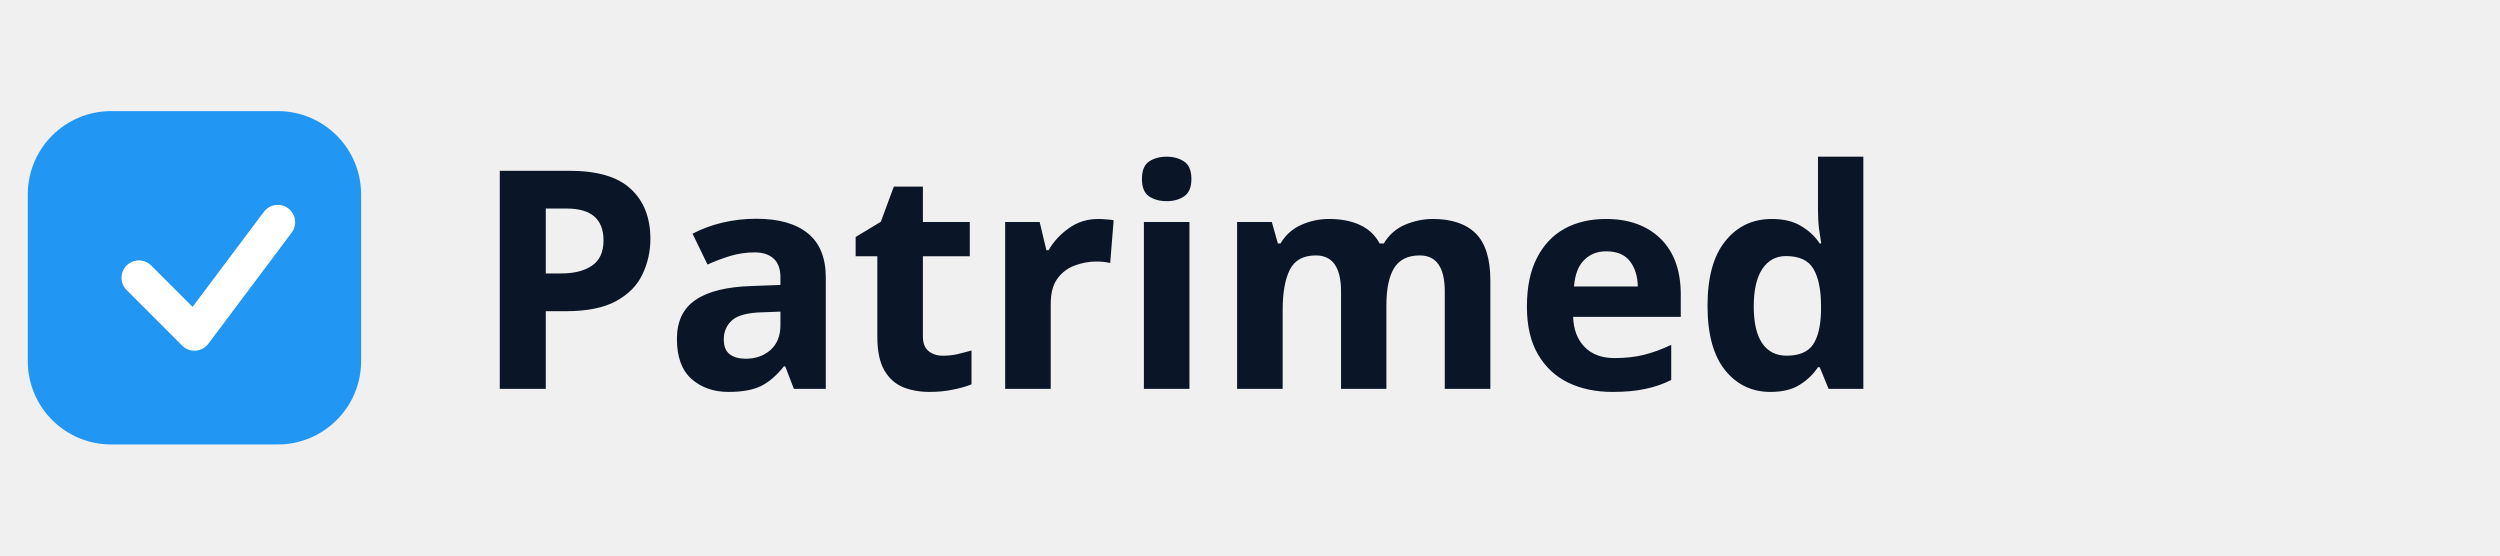
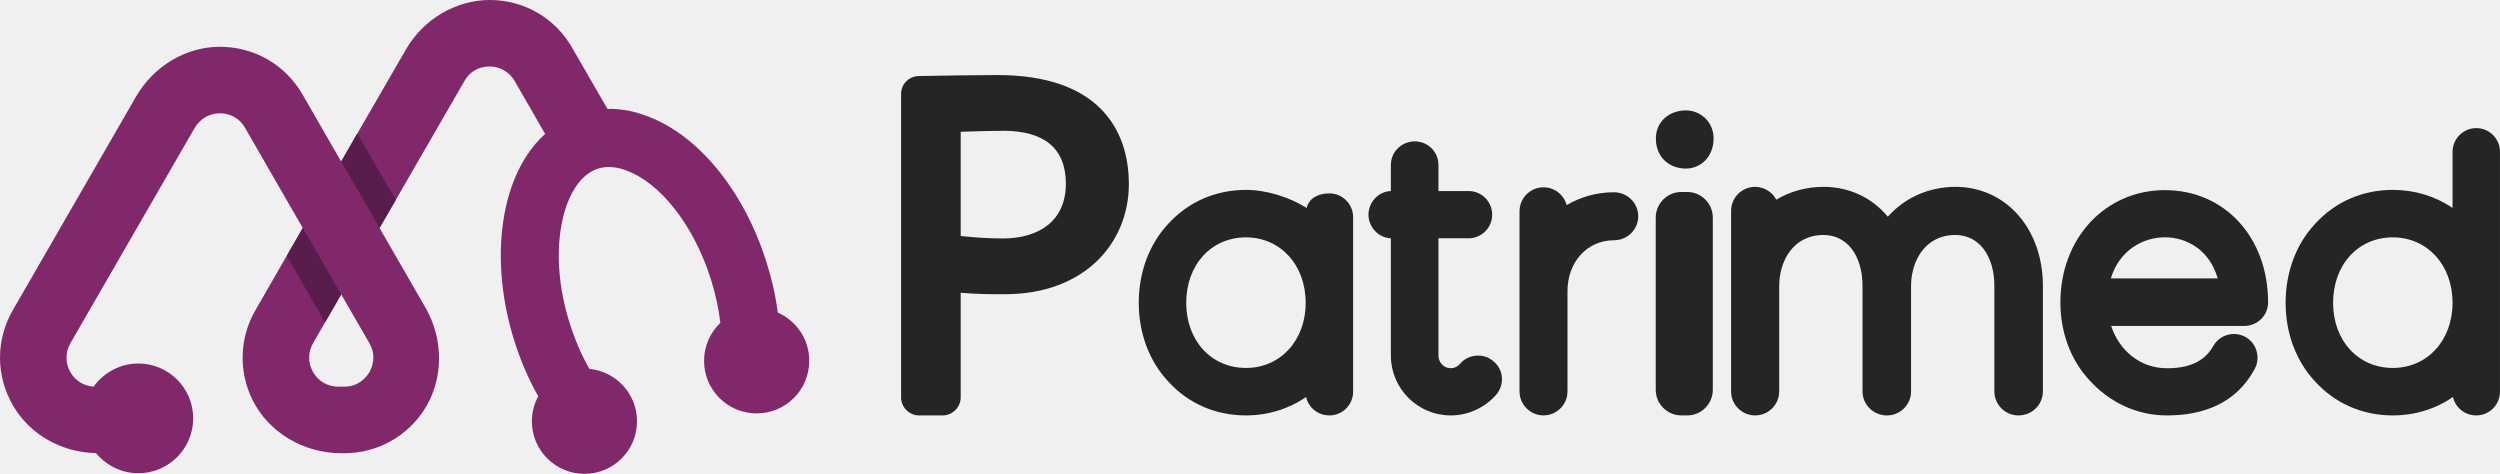
- <svg xmlns="http://www.w3.org/2000/svg" viewBox="0 0 180 40" fill="none">
-   <rect x="2" y="8" width="24" height="24" rx="6" fill="#2196F3" />
-   <path d="M10 20l4 4 6-8" stroke="white" stroke-width="2.5" stroke-linecap="round" stroke-linejoin="round" />
-   <text x="34" y="28" font-family="'Plus Jakarta Sans', sans-serif" font-weight="700" font-size="22" fill="#0a1628">Patrimed</text>
+ <svg xmlns="http://www.w3.org/2000/svg" preserveAspectRatio="xMidYMid meet" viewBox="7.27 122.48 649.01 123.01">
+   <path fill="#252525" d="M 300.324 170.285 C 300.324 185.266 289.125 198.859 268.113 198.859 C 265.469 198.859 260.438 198.859 256.668 198.48 L 256.668 225.672 C 256.668 228.188 254.531 230.324 252.016 230.324 L 245.848 230.324 C 243.332 230.324 241.195 228.188 241.195 225.672 L 241.195 146.875 C 241.195 144.355 243.211 142.219 245.848 142.219 C 252.133 142.094 261.445 141.965 266.23 141.965 C 292.148 141.957 300.324 155.809 300.324 170.285 Z M 256.668 183.754 C 260.32 184.137 264.09 184.383 267.613 184.383 C 276.797 184.383 283.973 179.973 283.973 170.16 C 283.973 160.969 278.312 156.434 267.742 156.434 C 264.598 156.434 260.82 156.562 256.668 156.688 Z M 256.668 183.754 " fill-opacity="1" fill-rule="nonzero" />
+   <path fill="#252525" d="M 452.125 158.418 C 452.125 163.418 448.543 166.242 444.957 166.242 C 440.723 166.242 437.141 163.418 437.141 158.418 C 437.141 153.961 440.723 151.137 444.957 151.137 C 448.535 151.137 452.125 153.961 452.125 158.418 Z M 445.281 172.32 C 448.934 172.32 451.922 175.312 451.922 178.965 L 451.922 223.68 C 451.922 227.332 448.934 230.324 445.281 230.324 L 443.746 230.324 C 440.098 230.324 437.105 227.332 437.105 223.68 L 437.105 178.965 C 437.105 175.312 440.098 172.32 443.746 172.32 Z M 445.281 172.32 " fill-opacity="1" fill-rule="nonzero" />
+   <path fill="#252525" d="M 656.277 161.895 L 656.277 224.164 C 656.277 227.562 653.516 230.324 650.121 230.324 C 647.145 230.324 644.707 228.309 644.07 225.543 C 639.605 228.629 634.191 230.324 628.457 230.324 C 620.594 230.324 613.484 227.238 608.273 221.508 C 603.285 216.195 600.625 208.863 600.625 201.105 C 600.625 193.242 603.285 185.906 608.273 180.602 C 613.477 174.863 620.594 171.777 628.457 171.777 C 634.082 171.777 639.395 173.371 643.961 176.457 L 643.961 161.902 C 643.961 158.504 646.723 155.738 650.121 155.738 C 653.516 155.73 656.277 158.496 656.277 161.895 Z M 643.961 201.105 C 643.961 191.223 637.379 184.102 628.457 184.102 C 619.426 184.102 612.949 191.223 612.949 201.105 C 612.949 210.879 619.434 218 628.457 218 C 637.379 218 643.961 210.879 643.961 201.105 Z M 643.961 201.105 " fill-opacity="1" fill-rule="nonzero" />
+   <path fill="#252525" d="M 352.391 172.684 C 349.457 172.684 347.086 173.938 346.492 176.473 C 341.992 173.641 336.07 171.777 330.727 171.777 C 322.863 171.777 315.754 174.863 310.543 180.602 C 305.555 185.918 302.895 193.25 302.895 201.105 C 302.895 208.863 305.555 216.195 310.543 221.508 C 315.746 227.25 322.863 230.324 330.727 230.324 C 336.461 230.324 341.875 228.621 346.34 225.543 C 346.977 228.309 349.414 230.324 352.391 230.324 C 355.785 230.324 358.547 227.562 358.547 224.164 L 358.547 178.848 C 358.547 175.449 355.785 172.684 352.391 172.684 Z M 330.727 218 C 321.691 218 315.219 210.879 315.219 201.105 C 315.219 191.223 321.703 184.102 330.727 184.102 C 339.645 184.102 346.23 191.223 346.23 201.105 C 346.23 210.879 339.645 218 330.727 218 Z M 330.727 218 " fill-opacity="1" fill-rule="nonzero" />
+   <path fill="#252525" d="M 569.801 230.324 C 561.988 230.324 554.922 226.941 549.754 221.246 C 544.797 215.965 542.156 208.684 542.156 200.98 C 542.156 184.297 553.863 171.836 569.277 171.836 C 584.789 171.836 596.074 184.086 596.074 200.98 C 596.074 204.363 593.328 207.098 589.848 207.098 L 555.34 207.098 C 557.449 213.543 562.938 218.078 569.793 218.078 C 575.172 218.078 579.5 216.594 581.926 212.16 C 583.723 209.203 587.516 208.363 590.363 210.051 C 593.32 211.848 594.16 215.645 592.473 218.492 C 587.746 227.055 579.512 230.324 569.801 230.324 Z M 555.246 194.75 L 583 194.75 C 580.891 187.469 575.086 184.086 569.285 184.086 C 563.582 184.086 557.457 187.461 555.246 194.75 Z M 555.246 194.75 " fill-opacity="1" fill-rule="nonzero" />
+   <path fill="#252525" d="M 537.613 196.723 L 537.613 224.078 C 537.613 227.527 534.816 230.324 531.258 230.324 C 527.812 230.324 525.016 227.527 525.016 224.078 L 525.016 196.723 C 525.016 188.867 521.031 183.484 514.898 183.484 C 506.934 183.484 503.387 190.375 503.387 196.723 L 503.387 197.156 C 503.387 197.266 503.387 197.48 503.387 197.59 L 503.387 224.078 C 503.387 227.527 500.59 230.324 497.141 230.324 C 493.59 230.324 490.785 227.527 490.785 224.078 L 490.785 196.723 C 490.785 188.867 486.805 183.484 480.672 183.484 C 472.707 183.484 469.156 190.375 469.156 196.723 L 469.156 197.156 C 469.156 197.266 469.156 197.48 469.156 197.59 L 469.156 224.078 C 469.156 227.527 466.359 230.324 462.91 230.324 C 459.465 230.324 456.668 227.527 456.668 224.078 L 456.668 177.238 C 456.668 173.785 459.465 170.988 462.91 170.988 C 465.285 170.988 467.438 172.387 468.402 174.328 C 471.953 172.176 476.156 170.988 480.672 170.988 C 487.457 170.988 493.371 173.898 497.352 178.746 C 501.656 173.898 507.902 170.988 514.898 170.988 C 528.031 170.988 537.613 181.863 537.613 196.723 Z M 537.613 196.723 " fill-opacity="1" fill-rule="nonzero" />
+   <path fill="#252525" d="M 432.562 178.625 C 432.562 182.066 429.77 184.855 426.227 184.855 C 419.355 184.855 414.195 190.441 414.195 198.082 L 414.195 224.086 C 414.195 227.527 411.398 230.316 407.969 230.316 C 404.535 230.316 401.742 227.52 401.742 224.086 L 401.742 177.34 C 401.742 173.898 404.535 171.109 407.969 171.109 C 410.867 171.109 413.23 173.039 413.984 175.727 C 417.637 173.574 421.82 172.395 426.227 172.395 C 429.77 172.395 432.562 175.195 432.562 178.625 Z M 432.562 178.625 " fill-opacity="1" fill-rule="nonzero" />
+   <path fill="#252525" d="M 395.707 224.934 C 392.75 228.316 388.414 230.324 383.871 230.324 C 375.316 230.324 368.344 223.348 368.344 214.789 L 368.344 184.34 C 365.172 184.23 362.531 181.484 362.531 178.203 C 362.531 174.922 365.172 172.176 368.344 172.074 L 368.344 165.309 C 368.344 161.93 371.086 159.18 374.578 159.18 C 377.957 159.18 380.703 161.93 380.703 165.309 L 380.703 172.074 L 388.523 172.074 C 391.906 172.074 394.648 174.82 394.648 178.203 C 394.648 181.586 391.906 184.34 388.523 184.34 L 380.703 184.34 L 380.703 214.789 C 380.703 216.586 382.078 218.066 383.871 218.066 C 385.145 218.066 385.992 217.332 386.305 216.906 C 388.523 214.371 392.43 214.051 394.973 216.27 C 397.613 218.383 397.93 222.289 395.707 224.934 Z M 395.707 224.934 " fill-opacity="1" fill-rule="nonzero" />
+   <path fill="#81286b" d="M 209.188 203.633 C 208.621 199.258 207.621 194.824 206.203 190.41 C 200.301 171.754 188.277 157.207 174.848 152.477 C 172.867 151.738 170.91 151.23 169.02 151 C 168.434 150.91 167.883 150.848 167.324 150.816 C 166.586 150.754 165.801 150.723 164.969 150.754 L 155.785 134.855 C 151.32 127.098 143.305 122.477 134.352 122.477 C 125.488 122.539 117.133 127.496 112.594 135.422 L 100.035 157.137 L 95.852 164.402 L 95.836 164.422 L 85.805 147.008 C 81.312 139.234 73.262 134.617 64.25 134.617 C 55.48 134.676 47.184 139.633 42.586 147.559 L 10.625 202.961 C 6.121 210.77 6.16 220.094 10.703 227.84 C 15.039 235.277 23.227 239.938 32.199 240.105 C 34.891 243.387 38.934 245.328 43.188 245.328 C 51.031 245.328 57.422 238.938 57.422 231.09 C 57.422 223.223 51.031 216.848 43.188 216.848 C 38.586 216.848 34.246 219.109 31.586 222.848 C 29.047 222.695 26.852 221.355 25.555 219.137 C 24.199 216.762 24.184 213.93 25.539 211.594 L 57.836 155.637 C 59.234 153.281 61.664 151.883 64.359 151.883 C 65.375 151.883 68.867 152.145 70.867 155.637 L 79.5 170.617 L 85.871 181.668 L 81.684 188.934 L 73.594 202.973 C 69.41 210.195 69.145 218.949 72.875 226.402 C 77.059 234.742 86.074 240.133 95.859 240.133 L 96.648 240.133 C 105 240.133 112.711 235.98 117.277 229.035 C 122.43 221.203 122.574 210.703 117.676 202.27 L 110.906 190.52 L 105.797 181.668 L 110 174.406 L 127.836 143.508 C 129.723 140.227 132.715 139.734 134.359 139.734 C 137.055 139.734 139.512 141.137 140.867 143.492 L 148.789 157.242 C 148.43 157.562 148.109 157.883 147.805 158.207 C 147.559 158.41 147.328 158.641 147.145 158.867 C 142.746 163.582 139.68 170.168 138.246 177.941 C 136.34 188.102 137.266 199.918 140.867 211.195 C 142.484 216.289 144.559 221.02 146.992 225.359 C 145.957 227.301 145.348 229.484 145.348 231.852 C 145.348 239.379 151.457 245.488 158.996 245.488 C 166.535 245.488 172.645 239.379 172.645 231.852 C 172.645 224.738 167.215 218.906 160.277 218.246 C 158.258 214.676 156.566 210.797 155.227 206.59 C 152.363 197.664 151.59 188.484 153.059 180.73 C 153.98 175.77 155.75 171.754 158.184 169.125 C 159.488 167.727 160.938 166.77 162.504 166.258 C 163.875 165.828 165.293 165.734 166.953 165.953 C 167.801 166.066 168.688 166.293 169.688 166.676 C 178.688 169.844 187.379 180.957 191.828 195.012 C 193.031 198.801 193.844 202.574 194.277 206.293 C 191.676 208.785 190.047 212.277 190.047 216.16 C 190.047 223.688 196.156 229.801 203.695 229.801 C 211.238 229.801 217.348 223.688 217.348 216.16 C 217.371 210.531 214 205.742 209.188 203.633 Z M 103.172 219.102 C 102.324 220.5 100.34 222.855 96.664 222.855 L 95.062 222.855 C 92.328 222.855 89.895 221.441 88.555 219.102 C 87.184 216.688 87.184 213.93 88.539 211.574 L 91.664 206.16 L 95.852 198.895 L 99.148 204.605 L 103.164 211.551 C 105.113 214.949 103.809 217.965 103.172 219.102 Z M 103.172 219.102 " fill-opacity="1" fill-rule="nonzero" />
+   <path fill="#591d4c" d="M 95.852 198.895 L 91.664 206.16 L 81.695 188.918 L 85.879 181.652 Z M 95.852 198.895 " fill-opacity="1" fill-rule="nonzero" />
+   <path fill="#591d4c" d="M 110.008 174.387 L 105.805 181.652 L 95.852 164.395 L 100.035 157.129 Z M 110.008 174.387 " fill-opacity="1" fill-rule="nonzero" />
</svg>
